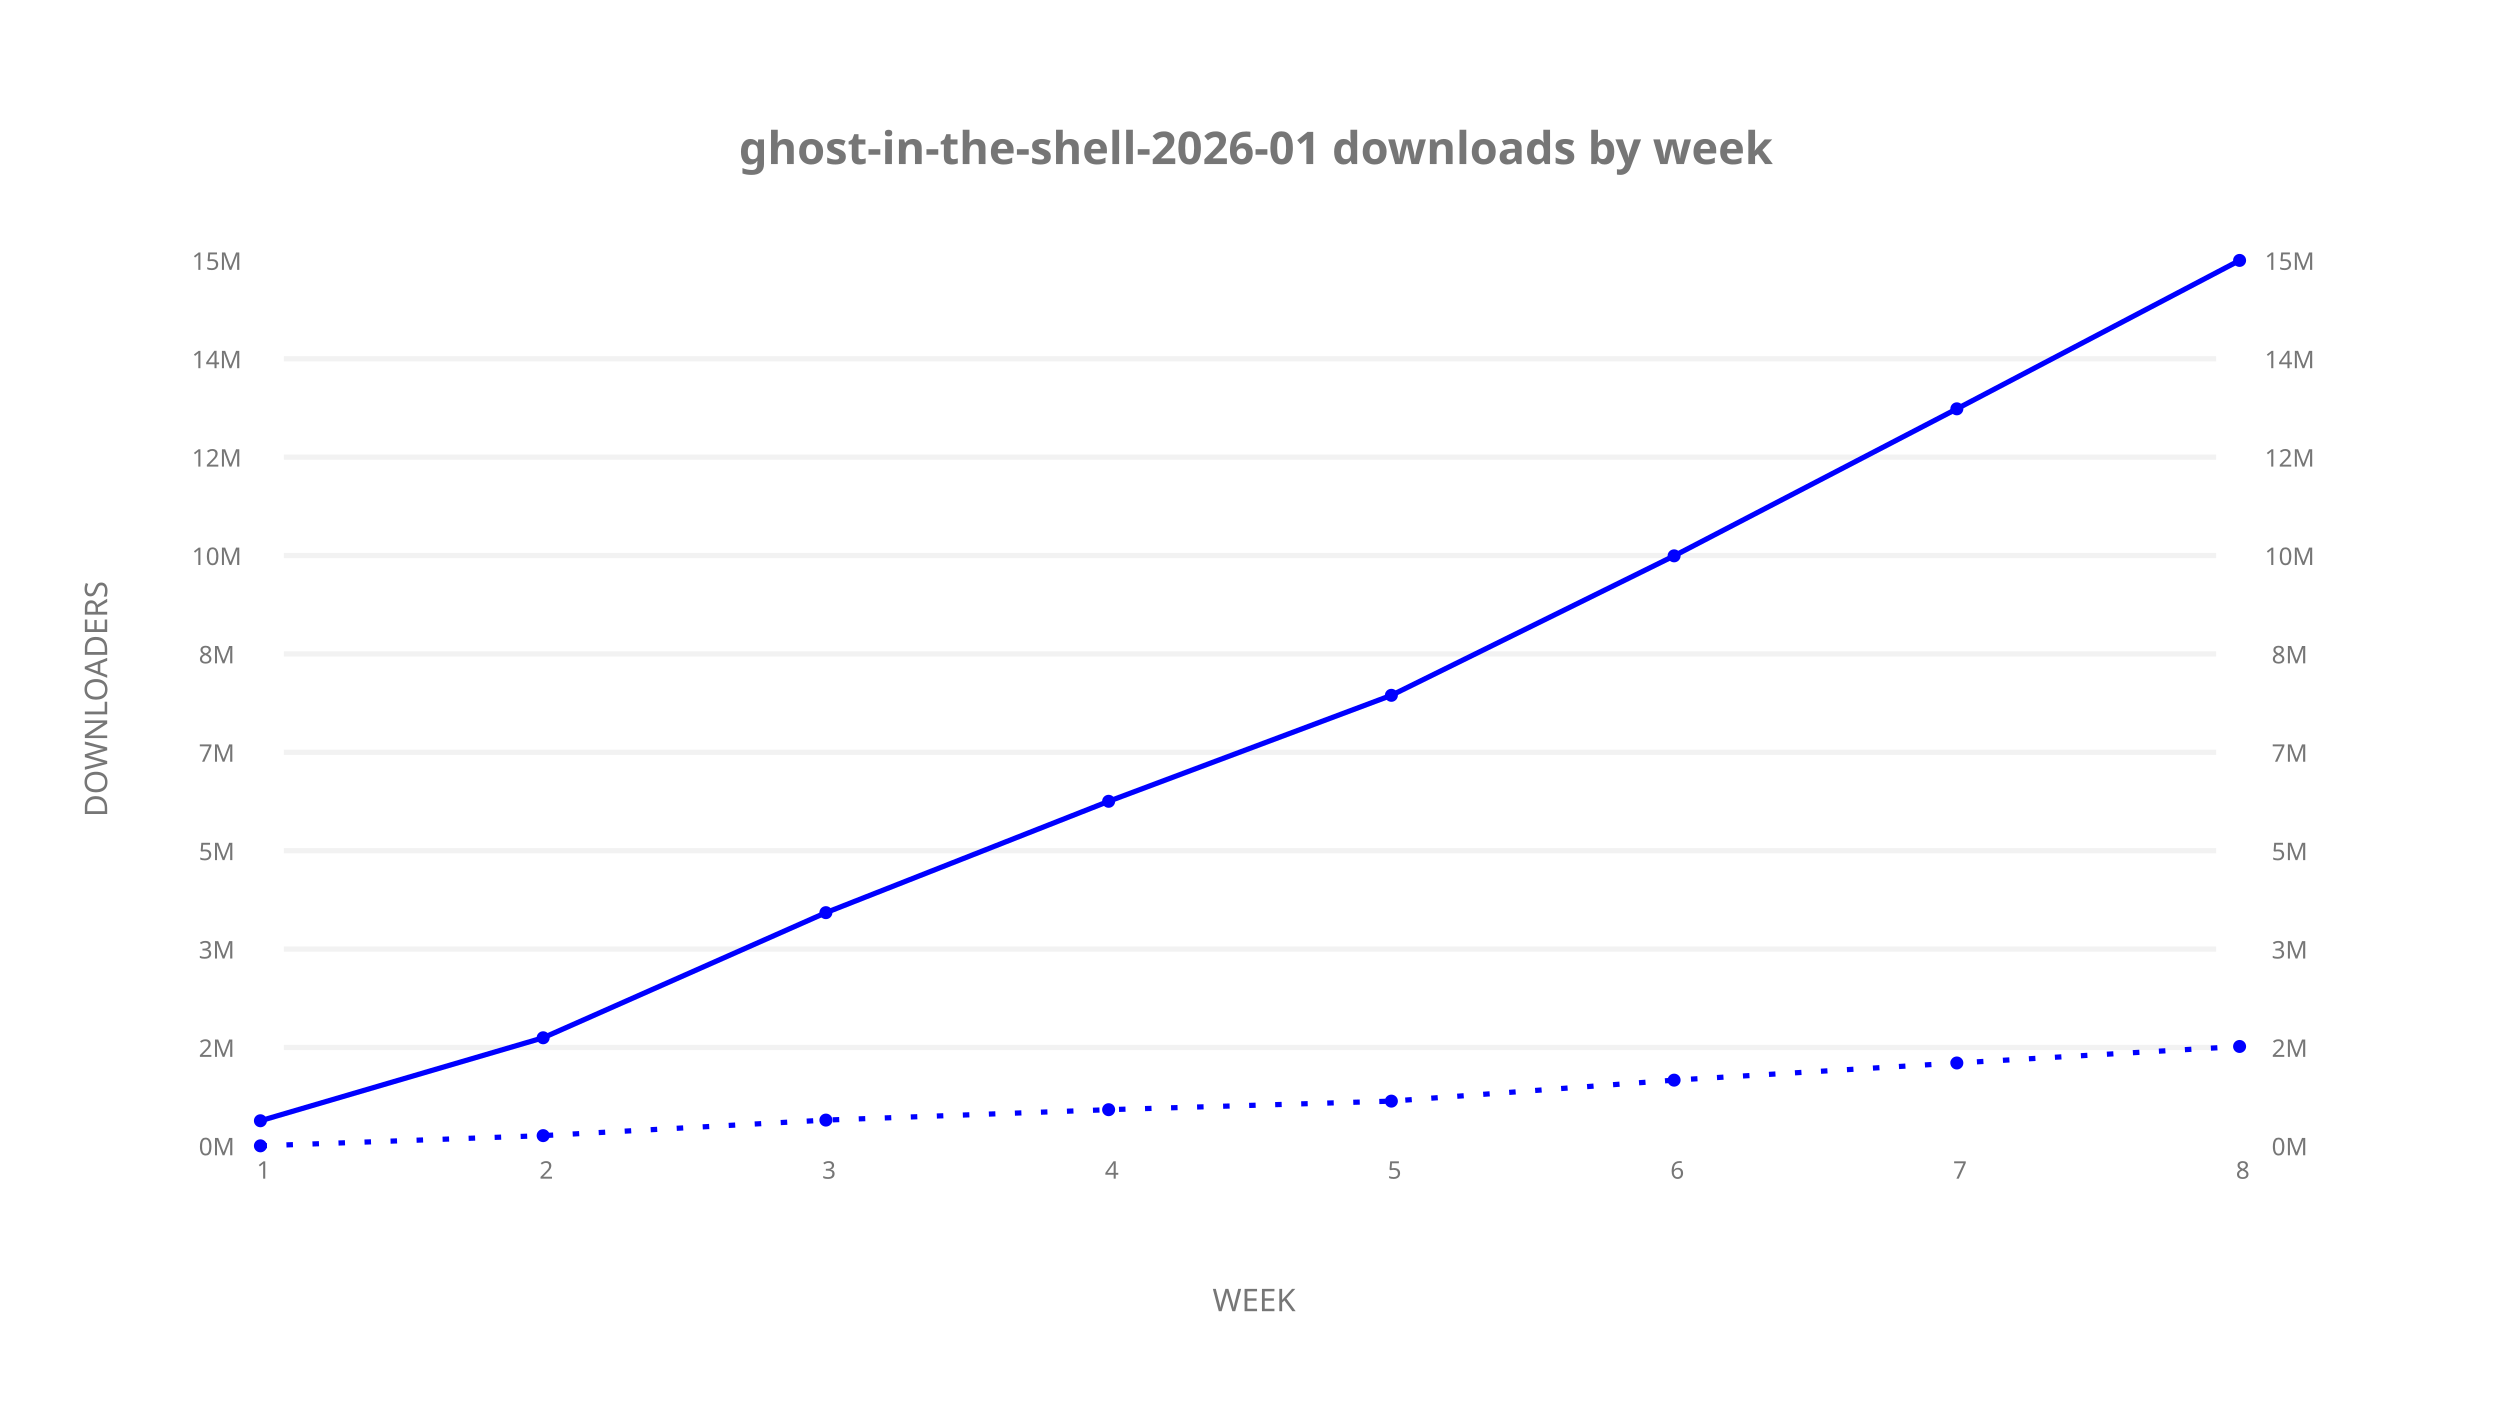
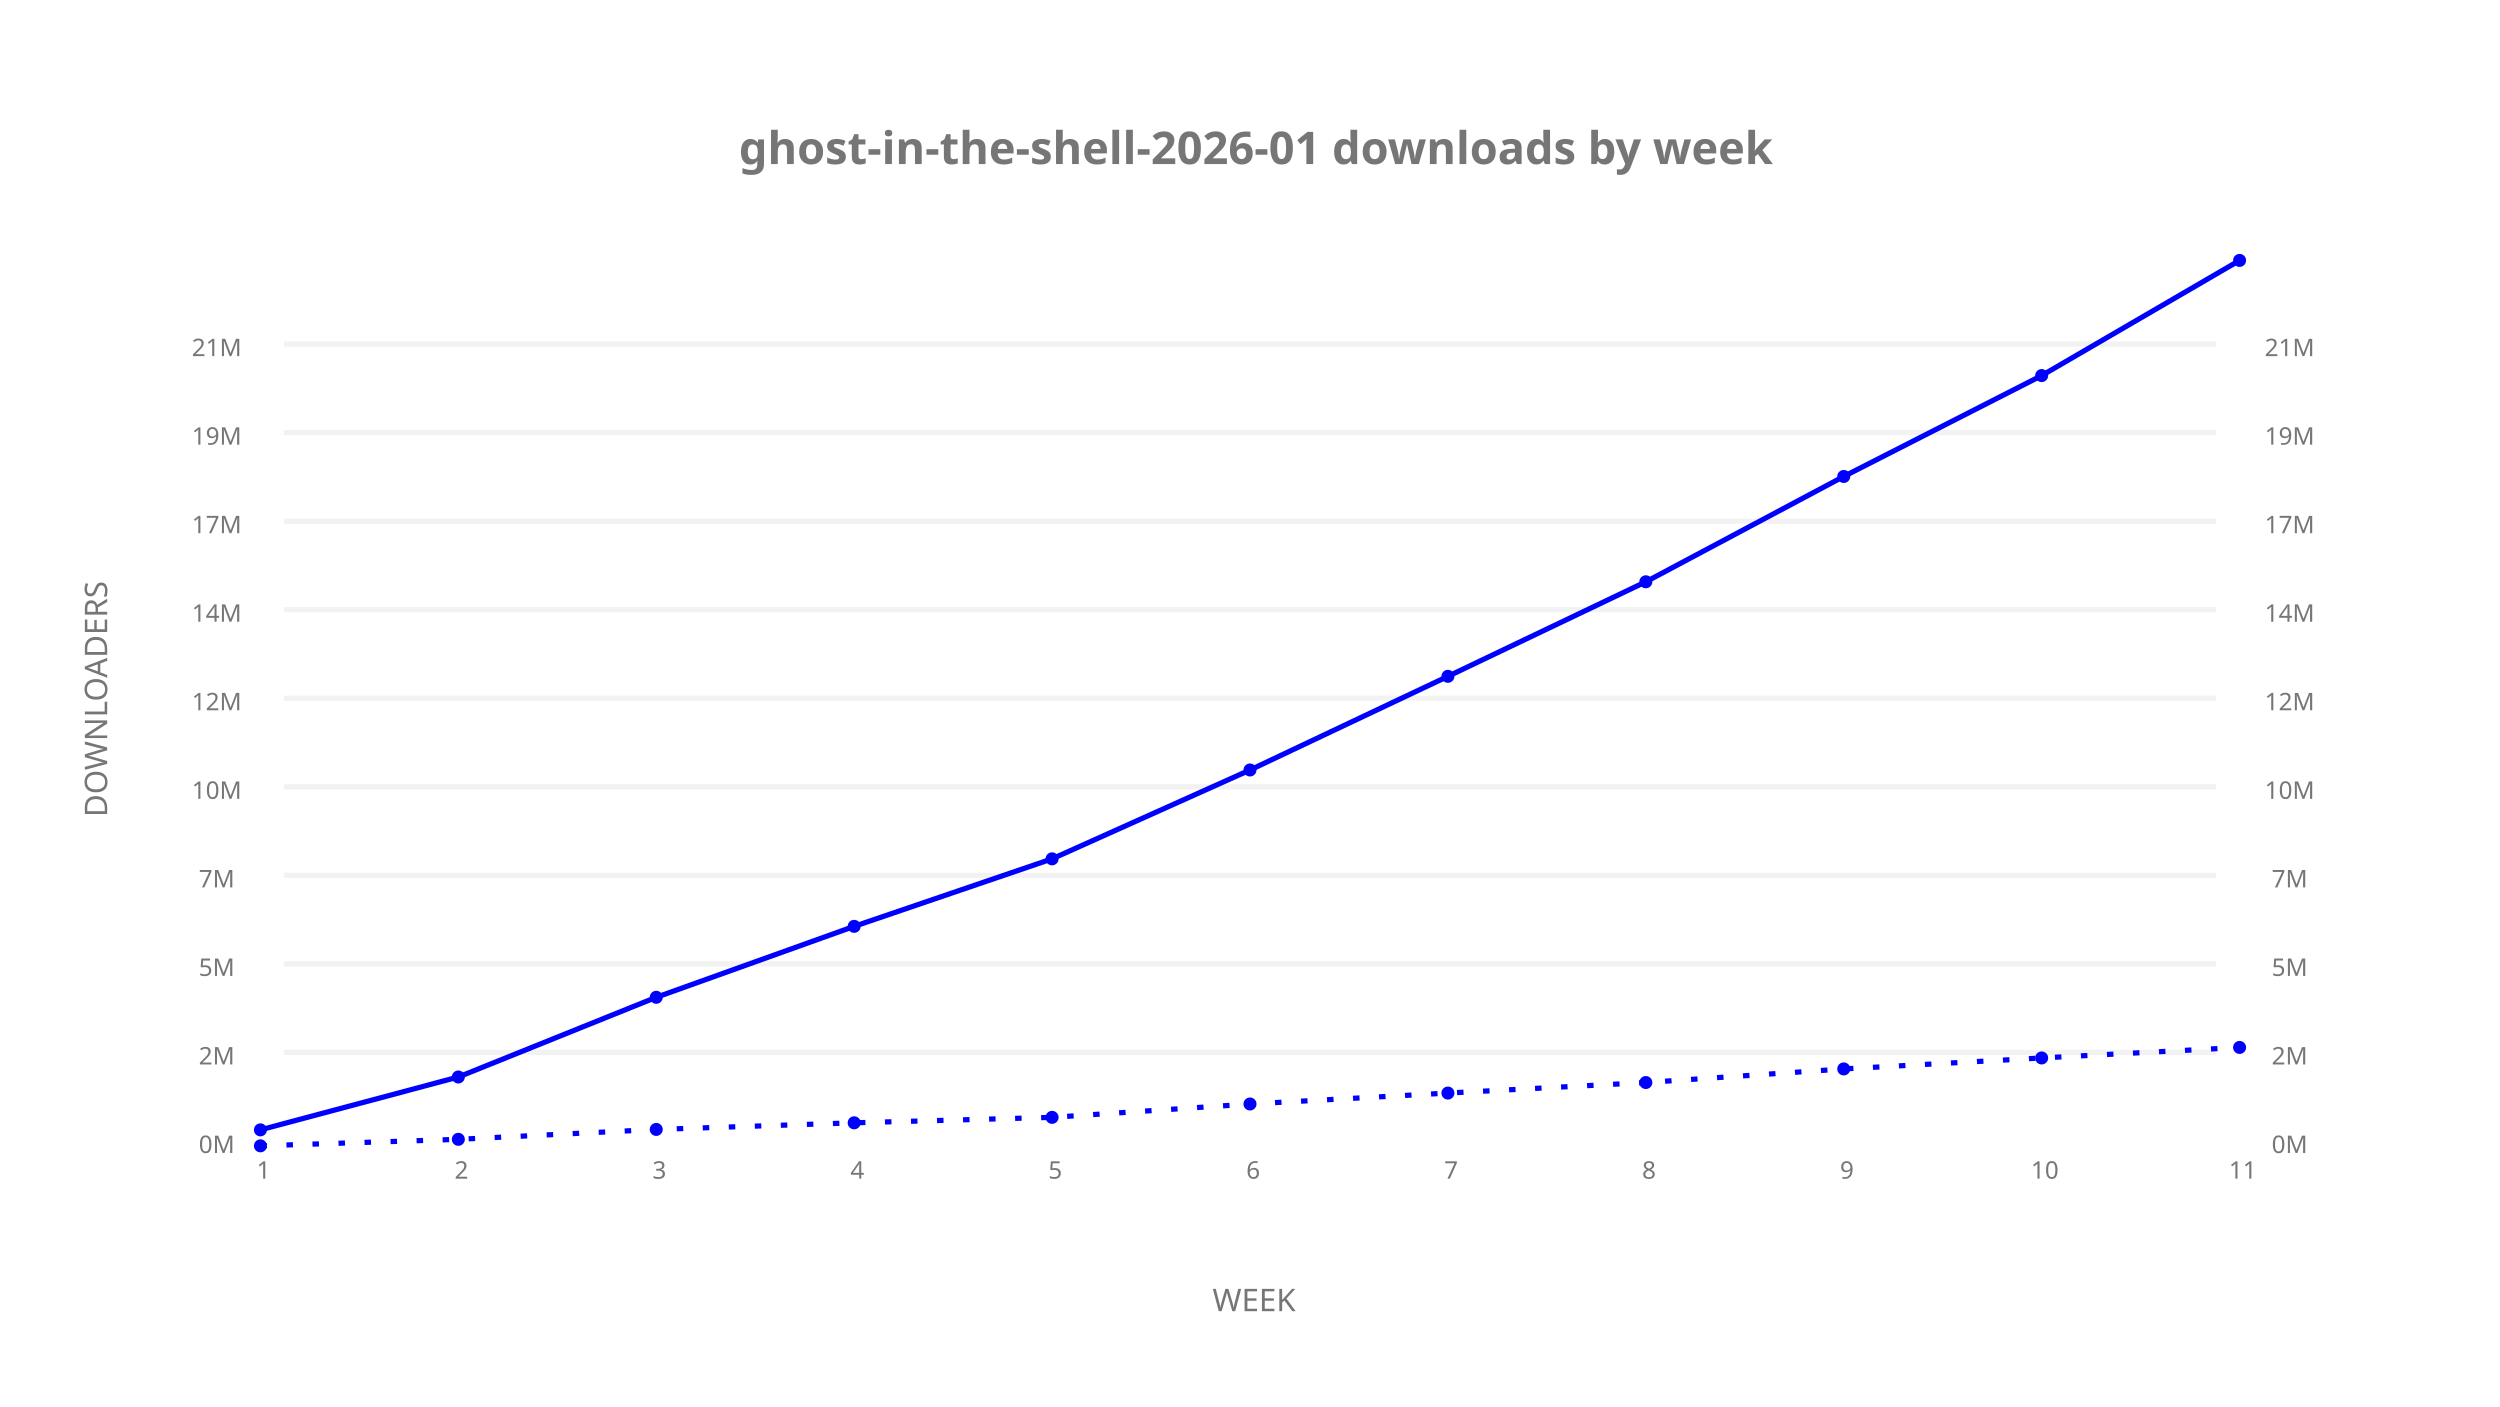
<svg xmlns="http://www.w3.org/2000/svg" xml:space="preserve" id="ghost-in-the-shell-2026-01-downloads-by-week-ghost-in-the-shell-2026-01-week" x="0px" y="0px" width="1920px" height="1080px" viewBox="0 0 1920 1080" enable-background="new 0 0 1920 1080" role="img">
  <g id="annotations">
    <text x="960" y="126" font-family="Atkinson Hyperlegible" font-size="26pt" text-anchor="middle" text-align="center" font-weight="600" font-style="normal" style="fill:rgb(118,118,118); fill-opacity:1; stroke:rgb(118,118,118); stroke-opacity:0; stroke-width:0.5"> ghost-in-the-shell-2026-01 downloads by week</text>
    <g id="axes-lines">
      <text x="960" y="1007" font-family="Atkinson Hyperlegible" font-size="18pt" text-anchor="middle" text-align="center" font-weight="500" font-style="normal" style="fill:rgb(118,118,118); fill-opacity:1; stroke:rgb(118,118,118); stroke-opacity:0; stroke-width:0.5"> WEEK</text>
      <text x="73" y="540" font-family="Atkinson Hyperlegible" font-size="18pt" text-anchor="middle" text-align="center" dominant-baseline="central" font-weight="500" font-style="normal" style="fill:rgb(118,118,118); fill-opacity:1; stroke:rgb(118,118,118); stroke-opacity:0; stroke-width:0.5" transform="rotate(-90,73,540)"> DOWNLOADERS</text>
    </g>
    <g id="tic-y-label-lines">
-       <line x1="218" y1="804.444" x2="1702" y2="804.444" style="fill:rgb(0,0,255); fill-opacity:0; stroke:rgb(242,242,242); stroke-opacity:1; stroke-width:4" />
-       <line x1="218" y1="728.889" x2="1702" y2="728.889" style="fill:rgb(0,0,255); fill-opacity:0; stroke:rgb(242,242,242); stroke-opacity:1; stroke-width:4" />
-       <line x1="218" y1="653.333" x2="1702" y2="653.333" style="fill:rgb(0,0,255); fill-opacity:0; stroke:rgb(242,242,242); stroke-opacity:1; stroke-width:4" />
-       <line x1="218" y1="577.778" x2="1702" y2="577.778" style="fill:rgb(0,0,255); fill-opacity:0; stroke:rgb(242,242,242); stroke-opacity:1; stroke-width:4" />
-       <line x1="218" y1="502.222" x2="1702" y2="502.222" style="fill:rgb(0,0,255); fill-opacity:0; stroke:rgb(242,242,242); stroke-opacity:1; stroke-width:4" />
-       <line x1="218" y1="426.667" x2="1702" y2="426.667" style="fill:rgb(0,0,255); fill-opacity:0; stroke:rgb(242,242,242); stroke-opacity:1; stroke-width:4" />
-       <line x1="218" y1="351.111" x2="1702" y2="351.111" style="fill:rgb(0,0,255); fill-opacity:0; stroke:rgb(242,242,242); stroke-opacity:1; stroke-width:4" />
-       <line x1="218" y1="275.556" x2="1702" y2="275.556" style="fill:rgb(0,0,255); fill-opacity:0; stroke:rgb(242,242,242); stroke-opacity:1; stroke-width:4" />
+       <line x1="218" y1="808.267" x2="1702" y2="808.267" style="fill:rgb(0,0,255); fill-opacity:0; stroke:rgb(242,242,242); stroke-opacity:1; stroke-width:4" />
+       <line x1="218" y1="740.267" x2="1702" y2="740.267" style="fill:rgb(0,0,255); fill-opacity:0; stroke:rgb(242,242,242); stroke-opacity:1; stroke-width:4" />
+       <line x1="218" y1="672.267" x2="1702" y2="672.267" style="fill:rgb(0,0,255); fill-opacity:0; stroke:rgb(242,242,242); stroke-opacity:1; stroke-width:4" />
+       <line x1="218" y1="604.267" x2="1702" y2="604.267" style="fill:rgb(0,0,255); fill-opacity:0; stroke:rgb(242,242,242); stroke-opacity:1; stroke-width:4" />
+       <line x1="218" y1="536.267" x2="1702" y2="536.267" style="fill:rgb(0,0,255); fill-opacity:0; stroke:rgb(242,242,242); stroke-opacity:1; stroke-width:4" />
+       <line x1="218" y1="468.267" x2="1702" y2="468.267" style="fill:rgb(0,0,255); fill-opacity:0; stroke:rgb(242,242,242); stroke-opacity:1; stroke-width:4" />
+       <line x1="218" y1="400.267" x2="1702" y2="400.267" style="fill:rgb(0,0,255); fill-opacity:0; stroke:rgb(242,242,242); stroke-opacity:1; stroke-width:4" />
+       <line x1="218" y1="332.267" x2="1702" y2="332.267" style="fill:rgb(0,0,255); fill-opacity:0; stroke:rgb(242,242,242); stroke-opacity:1; stroke-width:4" />
+       <line x1="218" y1="264.267" x2="1702" y2="264.267" style="fill:rgb(0,0,255); fill-opacity:0; stroke:rgb(242,242,242); stroke-opacity:1; stroke-width:4" />
    </g>
    <g id="tic-x-labels">
      <text x="200" y="898" font-family="Atkinson Hyperlegible" font-size="14pt" text-anchor="middle" text-align="center" dominant-baseline="central" font-weight="400" font-style="normal" style="fill:rgb(118,118,118); fill-opacity:1; stroke:rgb(118,118,118); stroke-opacity:0; stroke-width:0.5"> 1</text>
-       <text x="417.143" y="898" font-family="Atkinson Hyperlegible" font-size="14pt" text-anchor="middle" text-align="center" dominant-baseline="central" font-weight="400" font-style="normal" style="fill:rgb(118,118,118); fill-opacity:1; stroke:rgb(118,118,118); stroke-opacity:0; stroke-width:0.5"> 2</text>
-       <text x="634.286" y="898" font-family="Atkinson Hyperlegible" font-size="14pt" text-anchor="middle" text-align="center" dominant-baseline="central" font-weight="400" font-style="normal" style="fill:rgb(118,118,118); fill-opacity:1; stroke:rgb(118,118,118); stroke-opacity:0; stroke-width:0.5"> 3</text>
-       <text x="851.429" y="898" font-family="Atkinson Hyperlegible" font-size="14pt" text-anchor="middle" text-align="center" dominant-baseline="central" font-weight="400" font-style="normal" style="fill:rgb(118,118,118); fill-opacity:1; stroke:rgb(118,118,118); stroke-opacity:0; stroke-width:0.5"> 4</text>
-       <text x="1068.571" y="898" font-family="Atkinson Hyperlegible" font-size="14pt" text-anchor="middle" text-align="center" dominant-baseline="central" font-weight="400" font-style="normal" style="fill:rgb(118,118,118); fill-opacity:1; stroke:rgb(118,118,118); stroke-opacity:0; stroke-width:0.5"> 5</text>
-       <text x="1285.714" y="898" font-family="Atkinson Hyperlegible" font-size="14pt" text-anchor="middle" text-align="center" dominant-baseline="central" font-weight="400" font-style="normal" style="fill:rgb(118,118,118); fill-opacity:1; stroke:rgb(118,118,118); stroke-opacity:0; stroke-width:0.5"> 6</text>
-       <text x="1502.857" y="898" font-family="Atkinson Hyperlegible" font-size="14pt" text-anchor="middle" text-align="center" dominant-baseline="central" font-weight="400" font-style="normal" style="fill:rgb(118,118,118); fill-opacity:1; stroke:rgb(118,118,118); stroke-opacity:0; stroke-width:0.5"> 7</text>
-       <text x="1720" y="898" font-family="Atkinson Hyperlegible" font-size="14pt" text-anchor="middle" text-align="center" dominant-baseline="central" font-weight="400" font-style="normal" style="fill:rgb(118,118,118); fill-opacity:1; stroke:rgb(118,118,118); stroke-opacity:0; stroke-width:0.5"> 8</text>
+       <text x="352" y="898" font-family="Atkinson Hyperlegible" font-size="14pt" text-anchor="middle" text-align="center" dominant-baseline="central" font-weight="400" font-style="normal" style="fill:rgb(118,118,118); fill-opacity:1; stroke:rgb(118,118,118); stroke-opacity:0; stroke-width:0.5"> 2</text>
+       <text x="504" y="898" font-family="Atkinson Hyperlegible" font-size="14pt" text-anchor="middle" text-align="center" dominant-baseline="central" font-weight="400" font-style="normal" style="fill:rgb(118,118,118); fill-opacity:1; stroke:rgb(118,118,118); stroke-opacity:0; stroke-width:0.5"> 3</text>
+       <text x="656" y="898" font-family="Atkinson Hyperlegible" font-size="14pt" text-anchor="middle" text-align="center" dominant-baseline="central" font-weight="400" font-style="normal" style="fill:rgb(118,118,118); fill-opacity:1; stroke:rgb(118,118,118); stroke-opacity:0; stroke-width:0.5"> 4</text>
+       <text x="808" y="898" font-family="Atkinson Hyperlegible" font-size="14pt" text-anchor="middle" text-align="center" dominant-baseline="central" font-weight="400" font-style="normal" style="fill:rgb(118,118,118); fill-opacity:1; stroke:rgb(118,118,118); stroke-opacity:0; stroke-width:0.5"> 5</text>
+       <text x="960" y="898" font-family="Atkinson Hyperlegible" font-size="14pt" text-anchor="middle" text-align="center" dominant-baseline="central" font-weight="400" font-style="normal" style="fill:rgb(118,118,118); fill-opacity:1; stroke:rgb(118,118,118); stroke-opacity:0; stroke-width:0.5"> 6</text>
+       <text x="1112" y="898" font-family="Atkinson Hyperlegible" font-size="14pt" text-anchor="middle" text-align="center" dominant-baseline="central" font-weight="400" font-style="normal" style="fill:rgb(118,118,118); fill-opacity:1; stroke:rgb(118,118,118); stroke-opacity:0; stroke-width:0.5"> 7</text>
+       <text x="1264" y="898" font-family="Atkinson Hyperlegible" font-size="14pt" text-anchor="middle" text-align="center" dominant-baseline="central" font-weight="400" font-style="normal" style="fill:rgb(118,118,118); fill-opacity:1; stroke:rgb(118,118,118); stroke-opacity:0; stroke-width:0.5"> 8</text>
+       <text x="1416" y="898" font-family="Atkinson Hyperlegible" font-size="14pt" text-anchor="middle" text-align="center" dominant-baseline="central" font-weight="400" font-style="normal" style="fill:rgb(118,118,118); fill-opacity:1; stroke:rgb(118,118,118); stroke-opacity:0; stroke-width:0.5"> 9</text>
+       <text x="1568" y="898" font-family="Atkinson Hyperlegible" font-size="14pt" text-anchor="middle" text-align="center" dominant-baseline="central" font-weight="400" font-style="normal" style="fill:rgb(118,118,118); fill-opacity:1; stroke:rgb(118,118,118); stroke-opacity:0; stroke-width:0.5"> 10</text>
+       <text x="1720" y="898" font-family="Atkinson Hyperlegible" font-size="14pt" text-anchor="middle" text-align="center" dominant-baseline="central" font-weight="400" font-style="normal" style="fill:rgb(118,118,118); fill-opacity:1; stroke:rgb(118,118,118); stroke-opacity:0; stroke-width:0.5"> 11</text>
    </g>
    <g id="tic-y-labels">
-       <text x="164" y="880" font-family="Atkinson Hyperlegible" font-size="14pt" text-anchor="middle" text-align="center" dominant-baseline="central" font-weight="400" font-style="normal" style="fill:rgb(118,118,118); fill-opacity:1; stroke:rgb(118,118,118); stroke-opacity:0; stroke-width:0.5"> 0M</text>
-       <text x="1756" y="880" font-family="Atkinson Hyperlegible" font-size="14pt" text-anchor="middle" text-align="center" dominant-baseline="central" font-weight="400" font-style="normal" style="fill:rgb(118,118,118); fill-opacity:1; stroke:rgb(118,118,118); stroke-opacity:0; stroke-width:0.5"> 0M</text>
-       <text x="164" y="804.444" font-family="Atkinson Hyperlegible" font-size="14pt" text-anchor="middle" text-align="center" dominant-baseline="central" font-weight="400" font-style="normal" style="fill:rgb(118,118,118); fill-opacity:1; stroke:rgb(118,118,118); stroke-opacity:0; stroke-width:0.5"> 2M</text>
-       <text x="1756" y="804.444" font-family="Atkinson Hyperlegible" font-size="14pt" text-anchor="middle" text-align="center" dominant-baseline="central" font-weight="400" font-style="normal" style="fill:rgb(118,118,118); fill-opacity:1; stroke:rgb(118,118,118); stroke-opacity:0; stroke-width:0.5"> 2M</text>
-       <text x="164" y="728.889" font-family="Atkinson Hyperlegible" font-size="14pt" text-anchor="middle" text-align="center" dominant-baseline="central" font-weight="400" font-style="normal" style="fill:rgb(118,118,118); fill-opacity:1; stroke:rgb(118,118,118); stroke-opacity:0; stroke-width:0.5"> 3M</text>
-       <text x="1756" y="728.889" font-family="Atkinson Hyperlegible" font-size="14pt" text-anchor="middle" text-align="center" dominant-baseline="central" font-weight="400" font-style="normal" style="fill:rgb(118,118,118); fill-opacity:1; stroke:rgb(118,118,118); stroke-opacity:0; stroke-width:0.5"> 3M</text>
-       <text x="164" y="653.333" font-family="Atkinson Hyperlegible" font-size="14pt" text-anchor="middle" text-align="center" dominant-baseline="central" font-weight="400" font-style="normal" style="fill:rgb(118,118,118); fill-opacity:1; stroke:rgb(118,118,118); stroke-opacity:0; stroke-width:0.5"> 5M</text>
-       <text x="1756" y="653.333" font-family="Atkinson Hyperlegible" font-size="14pt" text-anchor="middle" text-align="center" dominant-baseline="central" font-weight="400" font-style="normal" style="fill:rgb(118,118,118); fill-opacity:1; stroke:rgb(118,118,118); stroke-opacity:0; stroke-width:0.5"> 5M</text>
-       <text x="164" y="577.778" font-family="Atkinson Hyperlegible" font-size="14pt" text-anchor="middle" text-align="center" dominant-baseline="central" font-weight="400" font-style="normal" style="fill:rgb(118,118,118); fill-opacity:1; stroke:rgb(118,118,118); stroke-opacity:0; stroke-width:0.5"> 7M</text>
-       <text x="1756" y="577.778" font-family="Atkinson Hyperlegible" font-size="14pt" text-anchor="middle" text-align="center" dominant-baseline="central" font-weight="400" font-style="normal" style="fill:rgb(118,118,118); fill-opacity:1; stroke:rgb(118,118,118); stroke-opacity:0; stroke-width:0.5"> 7M</text>
-       <text x="164" y="502.222" font-family="Atkinson Hyperlegible" font-size="14pt" text-anchor="middle" text-align="center" dominant-baseline="central" font-weight="400" font-style="normal" style="fill:rgb(118,118,118); fill-opacity:1; stroke:rgb(118,118,118); stroke-opacity:0; stroke-width:0.5"> 8M</text>
-       <text x="1756" y="502.222" font-family="Atkinson Hyperlegible" font-size="14pt" text-anchor="middle" text-align="center" dominant-baseline="central" font-weight="400" font-style="normal" style="fill:rgb(118,118,118); fill-opacity:1; stroke:rgb(118,118,118); stroke-opacity:0; stroke-width:0.5"> 8M</text>
-       <text x="164" y="426.667" font-family="Atkinson Hyperlegible" font-size="14pt" text-anchor="middle" text-align="center" dominant-baseline="central" font-weight="400" font-style="normal" style="fill:rgb(118,118,118); fill-opacity:1; stroke:rgb(118,118,118); stroke-opacity:0; stroke-width:0.5"> 10M</text>
-       <text x="1756" y="426.667" font-family="Atkinson Hyperlegible" font-size="14pt" text-anchor="middle" text-align="center" dominant-baseline="central" font-weight="400" font-style="normal" style="fill:rgb(118,118,118); fill-opacity:1; stroke:rgb(118,118,118); stroke-opacity:0; stroke-width:0.5"> 10M</text>
-       <text x="164" y="351.111" font-family="Atkinson Hyperlegible" font-size="14pt" text-anchor="middle" text-align="center" dominant-baseline="central" font-weight="400" font-style="normal" style="fill:rgb(118,118,118); fill-opacity:1; stroke:rgb(118,118,118); stroke-opacity:0; stroke-width:0.5"> 12M</text>
-       <text x="1756" y="351.111" font-family="Atkinson Hyperlegible" font-size="14pt" text-anchor="middle" text-align="center" dominant-baseline="central" font-weight="400" font-style="normal" style="fill:rgb(118,118,118); fill-opacity:1; stroke:rgb(118,118,118); stroke-opacity:0; stroke-width:0.5"> 12M</text>
-       <text x="164" y="275.556" font-family="Atkinson Hyperlegible" font-size="14pt" text-anchor="middle" text-align="center" dominant-baseline="central" font-weight="400" font-style="normal" style="fill:rgb(118,118,118); fill-opacity:1; stroke:rgb(118,118,118); stroke-opacity:0; stroke-width:0.5"> 14M</text>
-       <text x="1756" y="275.556" font-family="Atkinson Hyperlegible" font-size="14pt" text-anchor="middle" text-align="center" dominant-baseline="central" font-weight="400" font-style="normal" style="fill:rgb(118,118,118); fill-opacity:1; stroke:rgb(118,118,118); stroke-opacity:0; stroke-width:0.5"> 14M</text>
-       <text x="164" y="200" font-family="Atkinson Hyperlegible" font-size="14pt" text-anchor="middle" text-align="center" dominant-baseline="central" font-weight="400" font-style="normal" style="fill:rgb(118,118,118); fill-opacity:1; stroke:rgb(118,118,118); stroke-opacity:0; stroke-width:0.5"> 15M</text>
-       <text x="1756" y="200" font-family="Atkinson Hyperlegible" font-size="14pt" text-anchor="middle" text-align="center" dominant-baseline="central" font-weight="400" font-style="normal" style="fill:rgb(118,118,118); fill-opacity:1; stroke:rgb(118,118,118); stroke-opacity:0; stroke-width:0.5"> 15M</text>
+       <text x="164" y="878.267" font-family="Atkinson Hyperlegible" font-size="14pt" text-anchor="middle" text-align="center" dominant-baseline="central" font-weight="400" font-style="normal" style="fill:rgb(118,118,118); fill-opacity:1; stroke:rgb(118,118,118); stroke-opacity:0; stroke-width:0.5"> 0M</text>
+       <text x="1756" y="878.267" font-family="Atkinson Hyperlegible" font-size="14pt" text-anchor="middle" text-align="center" dominant-baseline="central" font-weight="400" font-style="normal" style="fill:rgb(118,118,118); fill-opacity:1; stroke:rgb(118,118,118); stroke-opacity:0; stroke-width:0.5"> 0M</text>
+       <text x="164" y="810.267" font-family="Atkinson Hyperlegible" font-size="14pt" text-anchor="middle" text-align="center" dominant-baseline="central" font-weight="400" font-style="normal" style="fill:rgb(118,118,118); fill-opacity:1; stroke:rgb(118,118,118); stroke-opacity:0; stroke-width:0.5"> 2M</text>
+       <text x="1756" y="810.267" font-family="Atkinson Hyperlegible" font-size="14pt" text-anchor="middle" text-align="center" dominant-baseline="central" font-weight="400" font-style="normal" style="fill:rgb(118,118,118); fill-opacity:1; stroke:rgb(118,118,118); stroke-opacity:0; stroke-width:0.5"> 2M</text>
+       <text x="164" y="742.267" font-family="Atkinson Hyperlegible" font-size="14pt" text-anchor="middle" text-align="center" dominant-baseline="central" font-weight="400" font-style="normal" style="fill:rgb(118,118,118); fill-opacity:1; stroke:rgb(118,118,118); stroke-opacity:0; stroke-width:0.5"> 5M</text>
+       <text x="1756" y="742.267" font-family="Atkinson Hyperlegible" font-size="14pt" text-anchor="middle" text-align="center" dominant-baseline="central" font-weight="400" font-style="normal" style="fill:rgb(118,118,118); fill-opacity:1; stroke:rgb(118,118,118); stroke-opacity:0; stroke-width:0.5"> 5M</text>
+       <text x="164" y="674.267" font-family="Atkinson Hyperlegible" font-size="14pt" text-anchor="middle" text-align="center" dominant-baseline="central" font-weight="400" font-style="normal" style="fill:rgb(118,118,118); fill-opacity:1; stroke:rgb(118,118,118); stroke-opacity:0; stroke-width:0.5"> 7M</text>
+       <text x="1756" y="674.267" font-family="Atkinson Hyperlegible" font-size="14pt" text-anchor="middle" text-align="center" dominant-baseline="central" font-weight="400" font-style="normal" style="fill:rgb(118,118,118); fill-opacity:1; stroke:rgb(118,118,118); stroke-opacity:0; stroke-width:0.5"> 7M</text>
+       <text x="164" y="606.267" font-family="Atkinson Hyperlegible" font-size="14pt" text-anchor="middle" text-align="center" dominant-baseline="central" font-weight="400" font-style="normal" style="fill:rgb(118,118,118); fill-opacity:1; stroke:rgb(118,118,118); stroke-opacity:0; stroke-width:0.5"> 10M</text>
+       <text x="1756" y="606.267" font-family="Atkinson Hyperlegible" font-size="14pt" text-anchor="middle" text-align="center" dominant-baseline="central" font-weight="400" font-style="normal" style="fill:rgb(118,118,118); fill-opacity:1; stroke:rgb(118,118,118); stroke-opacity:0; stroke-width:0.5"> 10M</text>
+       <text x="164" y="538.267" font-family="Atkinson Hyperlegible" font-size="14pt" text-anchor="middle" text-align="center" dominant-baseline="central" font-weight="400" font-style="normal" style="fill:rgb(118,118,118); fill-opacity:1; stroke:rgb(118,118,118); stroke-opacity:0; stroke-width:0.5"> 12M</text>
+       <text x="1756" y="538.267" font-family="Atkinson Hyperlegible" font-size="14pt" text-anchor="middle" text-align="center" dominant-baseline="central" font-weight="400" font-style="normal" style="fill:rgb(118,118,118); fill-opacity:1; stroke:rgb(118,118,118); stroke-opacity:0; stroke-width:0.5"> 12M</text>
+       <text x="164" y="470.267" font-family="Atkinson Hyperlegible" font-size="14pt" text-anchor="middle" text-align="center" dominant-baseline="central" font-weight="400" font-style="normal" style="fill:rgb(118,118,118); fill-opacity:1; stroke:rgb(118,118,118); stroke-opacity:0; stroke-width:0.5"> 14M</text>
+       <text x="1756" y="470.267" font-family="Atkinson Hyperlegible" font-size="14pt" text-anchor="middle" text-align="center" dominant-baseline="central" font-weight="400" font-style="normal" style="fill:rgb(118,118,118); fill-opacity:1; stroke:rgb(118,118,118); stroke-opacity:0; stroke-width:0.5"> 14M</text>
+       <text x="164" y="402.267" font-family="Atkinson Hyperlegible" font-size="14pt" text-anchor="middle" text-align="center" dominant-baseline="central" font-weight="400" font-style="normal" style="fill:rgb(118,118,118); fill-opacity:1; stroke:rgb(118,118,118); stroke-opacity:0; stroke-width:0.5"> 17M</text>
+       <text x="1756" y="402.267" font-family="Atkinson Hyperlegible" font-size="14pt" text-anchor="middle" text-align="center" dominant-baseline="central" font-weight="400" font-style="normal" style="fill:rgb(118,118,118); fill-opacity:1; stroke:rgb(118,118,118); stroke-opacity:0; stroke-width:0.5"> 17M</text>
+       <text x="164" y="334.267" font-family="Atkinson Hyperlegible" font-size="14pt" text-anchor="middle" text-align="center" dominant-baseline="central" font-weight="400" font-style="normal" style="fill:rgb(118,118,118); fill-opacity:1; stroke:rgb(118,118,118); stroke-opacity:0; stroke-width:0.5"> 19M</text>
+       <text x="1756" y="334.267" font-family="Atkinson Hyperlegible" font-size="14pt" text-anchor="middle" text-align="center" dominant-baseline="central" font-weight="400" font-style="normal" style="fill:rgb(118,118,118); fill-opacity:1; stroke:rgb(118,118,118); stroke-opacity:0; stroke-width:0.5"> 19M</text>
+       <text x="164" y="266.267" font-family="Atkinson Hyperlegible" font-size="14pt" text-anchor="middle" text-align="center" dominant-baseline="central" font-weight="400" font-style="normal" style="fill:rgb(118,118,118); fill-opacity:1; stroke:rgb(118,118,118); stroke-opacity:0; stroke-width:0.5"> 21M</text>
+       <text x="1756" y="266.267" font-family="Atkinson Hyperlegible" font-size="14pt" text-anchor="middle" text-align="center" dominant-baseline="central" font-weight="400" font-style="normal" style="fill:rgb(118,118,118); fill-opacity:1; stroke:rgb(118,118,118); stroke-opacity:0; stroke-width:0.5"> 21M</text>
    </g>
  </g>
  <g id="polyline-ghost-in-the-shell-2026-01 downloads by week">
-     <polyline points="200,860.74 417.143,797.007 634.286,700.921 851.429,615.405 1068.57,534.009 1285.71,426.89 1502.86,313.979 1720,200 " style="fill:rgb(0,0,255); fill-opacity:0; stroke:rgb(0,0,255); stroke-opacity:1; stroke-width:4" />
+     <polyline points="200,867.731 352,827.13 504,765.919 656,711.442 808,659.59 960,591.351 1112,519.422 1264,446.812 1416,365.917 1568,288.441 1720,200 " style="fill:rgb(0,0,255); fill-opacity:0; stroke:rgb(0,0,255); stroke-opacity:1; stroke-width:4" />
  </g>
  <g id="markers-ghost-in-the-shell-2026-01 downloads by week">
-     <circle cx="200" cy="860.74" r="5" style="fill:rgb(0,0,255); fill-opacity:1; stroke:rgb(0,0,255); stroke-opacity:0; stroke-width:4">
+     <circle cx="200" cy="867.731" r="5" style="fill:rgb(0,0,255); fill-opacity:1; stroke:rgb(0,0,255); stroke-opacity:0; stroke-width:4">
</circle>
-     <circle cx="417.143" cy="797.007" r="5" style="fill:rgb(0,0,255); fill-opacity:1; stroke:rgb(0,0,255); stroke-opacity:0; stroke-width:4">
+     <circle cx="352" cy="827.13" r="5" style="fill:rgb(0,0,255); fill-opacity:1; stroke:rgb(0,0,255); stroke-opacity:0; stroke-width:4">
</circle>
-     <circle cx="634.286" cy="700.921" r="5" style="fill:rgb(0,0,255); fill-opacity:1; stroke:rgb(0,0,255); stroke-opacity:0; stroke-width:4">
+     <circle cx="504" cy="765.919" r="5" style="fill:rgb(0,0,255); fill-opacity:1; stroke:rgb(0,0,255); stroke-opacity:0; stroke-width:4">
</circle>
-     <circle cx="851.429" cy="615.405" r="5" style="fill:rgb(0,0,255); fill-opacity:1; stroke:rgb(0,0,255); stroke-opacity:0; stroke-width:4">
+     <circle cx="656" cy="711.442" r="5" style="fill:rgb(0,0,255); fill-opacity:1; stroke:rgb(0,0,255); stroke-opacity:0; stroke-width:4">
</circle>
-     <circle cx="1068.571" cy="534.009" r="5" style="fill:rgb(0,0,255); fill-opacity:1; stroke:rgb(0,0,255); stroke-opacity:0; stroke-width:4">
+     <circle cx="808" cy="659.59" r="5" style="fill:rgb(0,0,255); fill-opacity:1; stroke:rgb(0,0,255); stroke-opacity:0; stroke-width:4">
</circle>
-     <circle cx="1285.714" cy="426.89" r="5" style="fill:rgb(0,0,255); fill-opacity:1; stroke:rgb(0,0,255); stroke-opacity:0; stroke-width:4">
+     <circle cx="960" cy="591.351" r="5" style="fill:rgb(0,0,255); fill-opacity:1; stroke:rgb(0,0,255); stroke-opacity:0; stroke-width:4">
</circle>
-     <circle cx="1502.857" cy="313.979" r="5" style="fill:rgb(0,0,255); fill-opacity:1; stroke:rgb(0,0,255); stroke-opacity:0; stroke-width:4">
+     <circle cx="1112" cy="519.422" r="5" style="fill:rgb(0,0,255); fill-opacity:1; stroke:rgb(0,0,255); stroke-opacity:0; stroke-width:4">
+ </circle>
+     <circle cx="1264" cy="446.812" r="5" style="fill:rgb(0,0,255); fill-opacity:1; stroke:rgb(0,0,255); stroke-opacity:0; stroke-width:4">
+ </circle>
+     <circle cx="1416" cy="365.917" r="5" style="fill:rgb(0,0,255); fill-opacity:1; stroke:rgb(0,0,255); stroke-opacity:0; stroke-width:4">
+ </circle>
+     <circle cx="1568" cy="288.441" r="5" style="fill:rgb(0,0,255); fill-opacity:1; stroke:rgb(0,0,255); stroke-opacity:0; stroke-width:4">
</circle>
    <circle cx="1720" cy="200" r="5" style="fill:rgb(0,0,255); fill-opacity:1; stroke:rgb(0,0,255); stroke-opacity:0; stroke-width:4">
</circle>
  </g>
  <g id="polyline-ghost-in-the-shell-2026-01 downloads by week uploaders">
-     <polyline points="200,880 417.143,872.162 634.286,860.228 851.429,852.236 1068.57,845.671 1285.71,829.554 1502.86,816.376 1720,803.684 " stroke-dasharray="5 15" style="fill:rgb(0,0,255); fill-opacity:0; stroke:rgb(0,0,255); stroke-opacity:1; stroke-width:4" />
+     <polyline points="200,880 352,875.007 504,867.404 656,862.313 808,858.131 960,847.864 1112,839.469 1264,831.384 1416,820.937 1568,812.509 1720,804.432 " stroke-dasharray="5 15" style="fill:rgb(0,0,255); fill-opacity:0; stroke:rgb(0,0,255); stroke-opacity:1; stroke-width:4" />
  </g>
  <g id="markers-ghost-in-the-shell-2026-01 downloads by week uploaders">
    <circle cx="200" cy="880" r="5" style="fill:rgb(0,0,255); fill-opacity:1; stroke:rgb(0,0,255); stroke-opacity:0; stroke-width:4">
</circle>
-     <circle cx="417.143" cy="872.162" r="5" style="fill:rgb(0,0,255); fill-opacity:1; stroke:rgb(0,0,255); stroke-opacity:0; stroke-width:4">
+     <circle cx="352" cy="875.007" r="5" style="fill:rgb(0,0,255); fill-opacity:1; stroke:rgb(0,0,255); stroke-opacity:0; stroke-width:4">
</circle>
-     <circle cx="634.286" cy="860.228" r="5" style="fill:rgb(0,0,255); fill-opacity:1; stroke:rgb(0,0,255); stroke-opacity:0; stroke-width:4">
+     <circle cx="504" cy="867.404" r="5" style="fill:rgb(0,0,255); fill-opacity:1; stroke:rgb(0,0,255); stroke-opacity:0; stroke-width:4">
</circle>
-     <circle cx="851.429" cy="852.236" r="5" style="fill:rgb(0,0,255); fill-opacity:1; stroke:rgb(0,0,255); stroke-opacity:0; stroke-width:4">
+     <circle cx="656" cy="862.313" r="5" style="fill:rgb(0,0,255); fill-opacity:1; stroke:rgb(0,0,255); stroke-opacity:0; stroke-width:4">
</circle>
-     <circle cx="1068.571" cy="845.671" r="5" style="fill:rgb(0,0,255); fill-opacity:1; stroke:rgb(0,0,255); stroke-opacity:0; stroke-width:4">
+     <circle cx="808" cy="858.131" r="5" style="fill:rgb(0,0,255); fill-opacity:1; stroke:rgb(0,0,255); stroke-opacity:0; stroke-width:4">
</circle>
-     <circle cx="1285.714" cy="829.554" r="5" style="fill:rgb(0,0,255); fill-opacity:1; stroke:rgb(0,0,255); stroke-opacity:0; stroke-width:4">
+     <circle cx="960" cy="847.864" r="5" style="fill:rgb(0,0,255); fill-opacity:1; stroke:rgb(0,0,255); stroke-opacity:0; stroke-width:4">
</circle>
-     <circle cx="1502.857" cy="816.376" r="5" style="fill:rgb(0,0,255); fill-opacity:1; stroke:rgb(0,0,255); stroke-opacity:0; stroke-width:4">
+     <circle cx="1112" cy="839.469" r="5" style="fill:rgb(0,0,255); fill-opacity:1; stroke:rgb(0,0,255); stroke-opacity:0; stroke-width:4">
</circle>
-     <circle cx="1720" cy="803.684" r="5" style="fill:rgb(0,0,255); fill-opacity:1; stroke:rgb(0,0,255); stroke-opacity:0; stroke-width:4">
+     <circle cx="1264" cy="831.384" r="5" style="fill:rgb(0,0,255); fill-opacity:1; stroke:rgb(0,0,255); stroke-opacity:0; stroke-width:4">
+ </circle>
+     <circle cx="1416" cy="820.937" r="5" style="fill:rgb(0,0,255); fill-opacity:1; stroke:rgb(0,0,255); stroke-opacity:0; stroke-width:4">
+ </circle>
+     <circle cx="1568" cy="812.509" r="5" style="fill:rgb(0,0,255); fill-opacity:1; stroke:rgb(0,0,255); stroke-opacity:0; stroke-width:4">
+ </circle>
+     <circle cx="1720" cy="804.432" r="5" style="fill:rgb(0,0,255); fill-opacity:1; stroke:rgb(0,0,255); stroke-opacity:0; stroke-width:4">
</circle>
  </g>
</svg>
